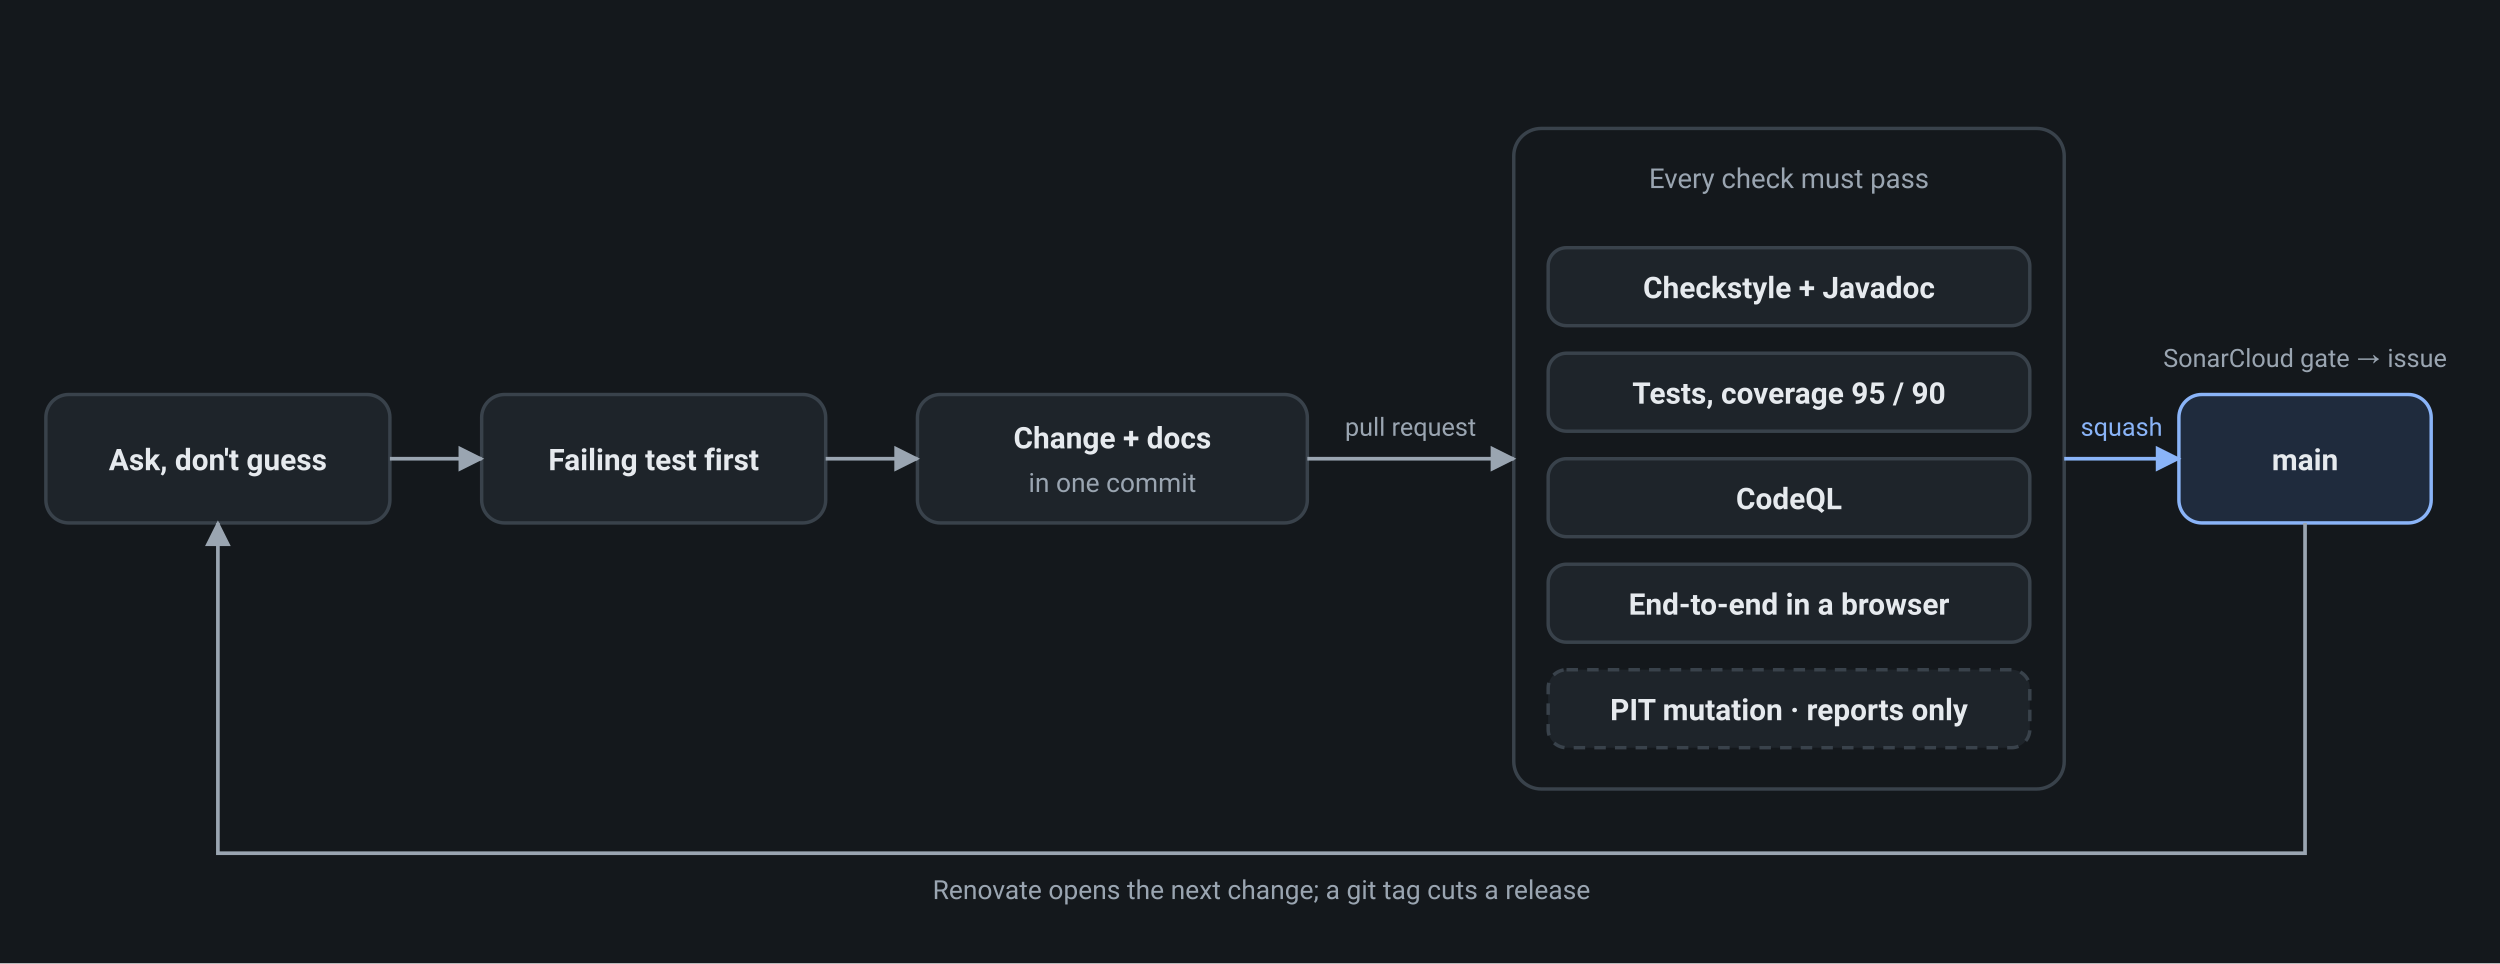
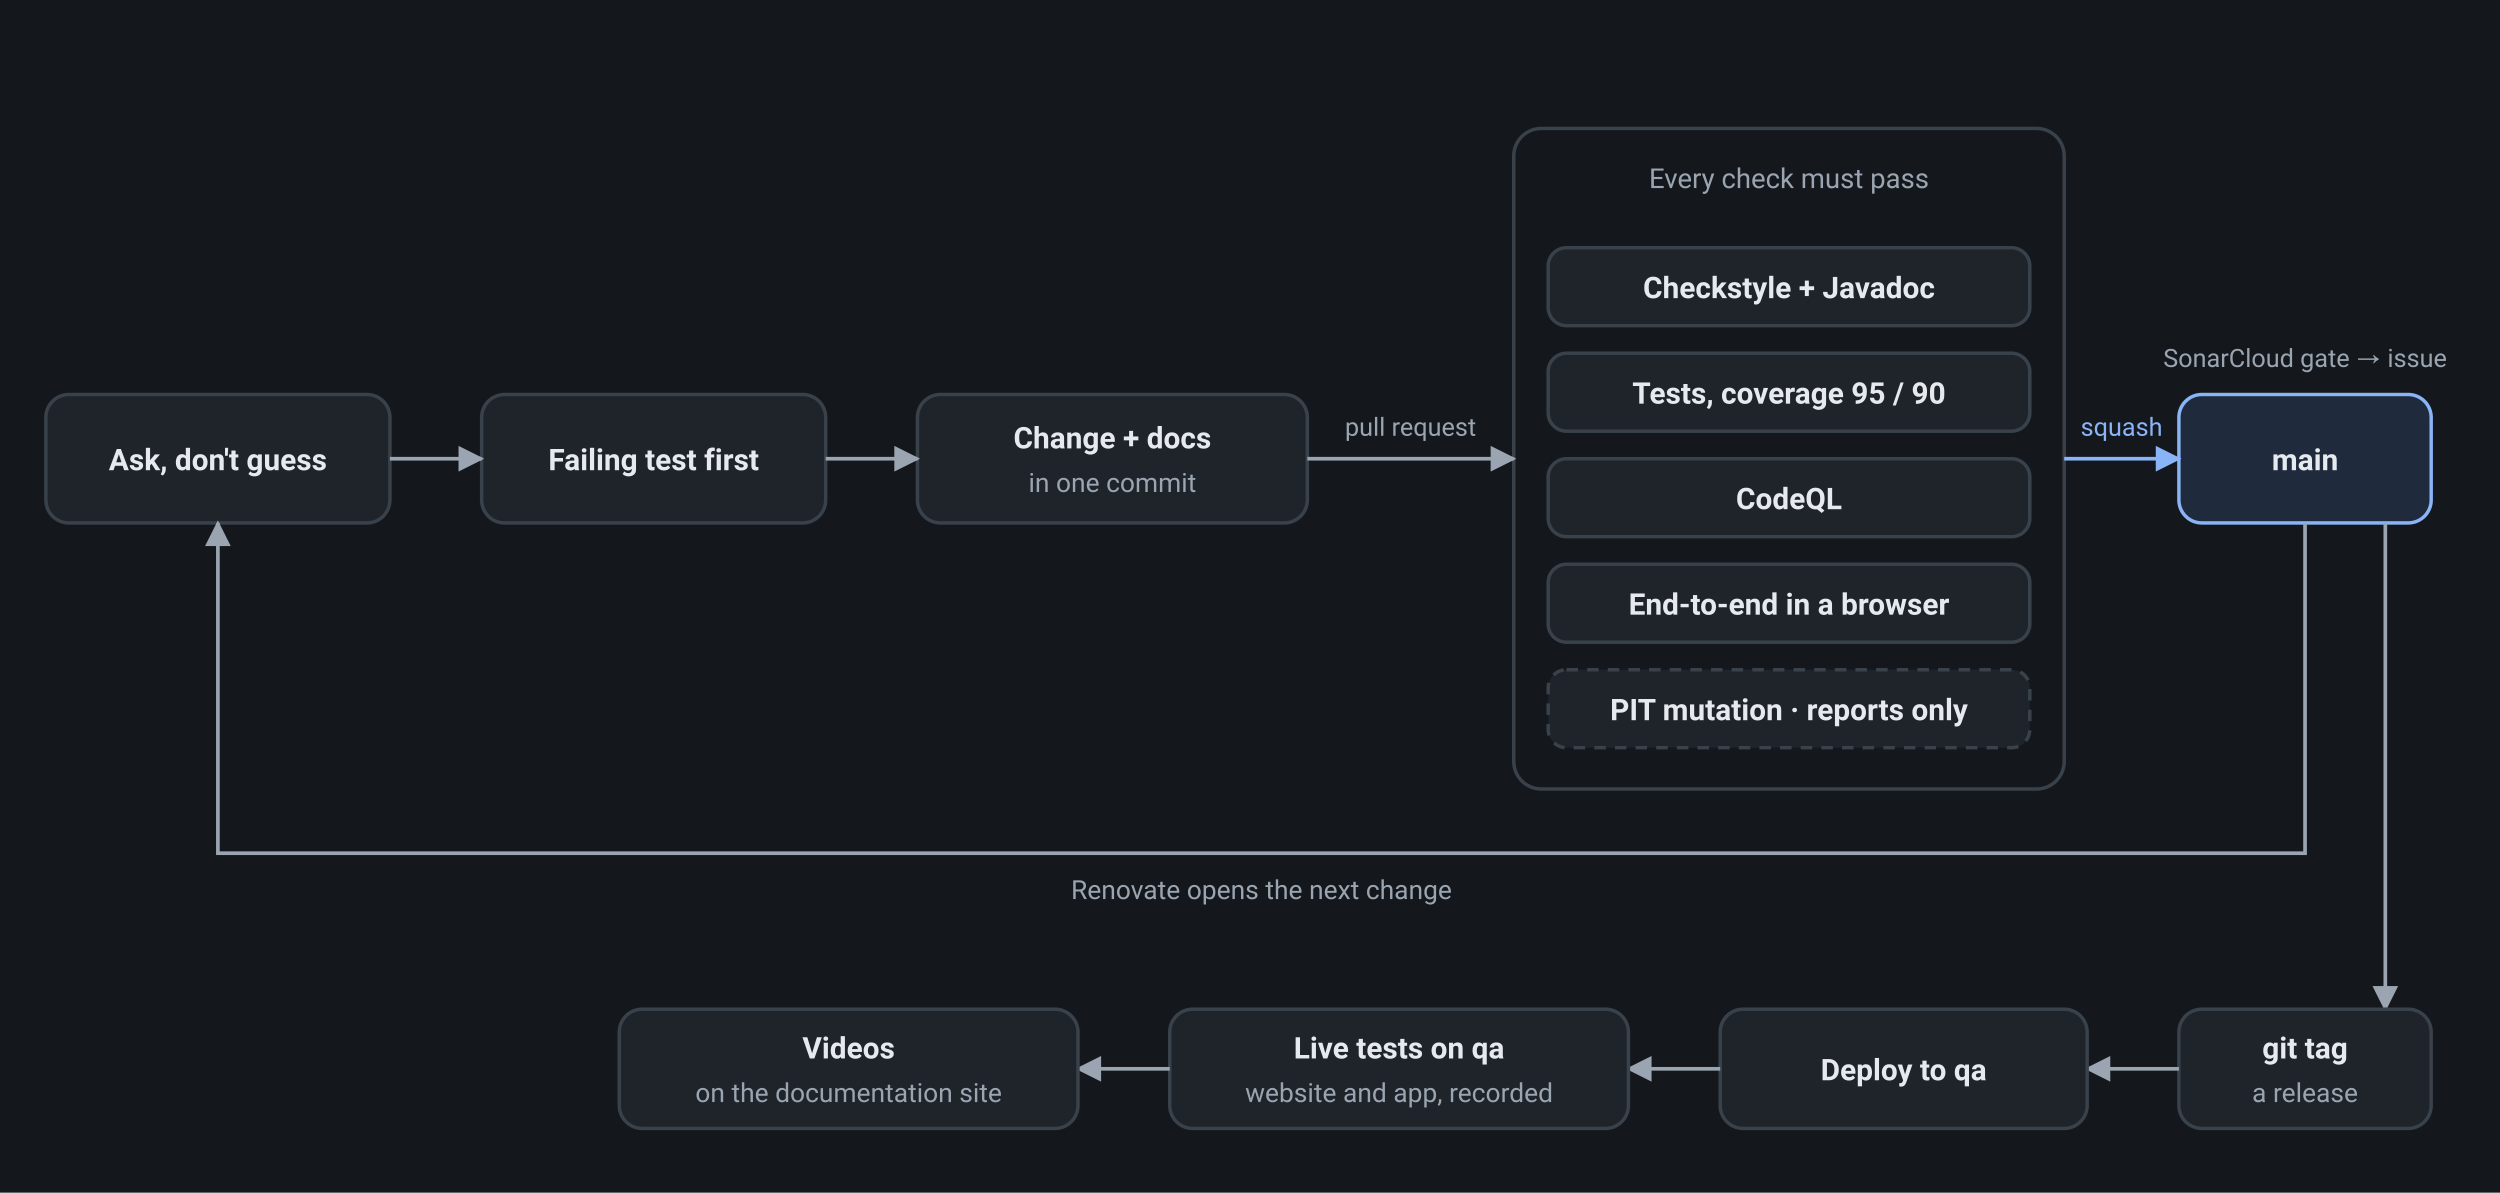
- <svg xmlns="http://www.w3.org/2000/svg" viewBox="0 0 1090 420" width="1090" height="420" role="img" aria-label="Every change starts from a question rather than a guess, then a failing test, then the change and its documentation in one commit. A pull request must pass Checkstyle, the tests and coverage gate, CodeQL, and the browser end-to-end run before it is squashed onto main. SonarCloud then analyses main, and a failed quality gate becomes a GitHub issue. PIT mutation testing reports but does not block." font-family="system-ui, -apple-system, BlinkMacSystemFont, 'Segoe UI', Roboto, Helvetica, Arial, sans-serif">
+ <svg xmlns="http://www.w3.org/2000/svg" viewBox="0 0 1090 520" width="1090" height="520" role="img" aria-label="Every change starts from a question rather than a guess, then a failing test, then the change and its documentation in one commit. A pull request must pass Checkstyle, the tests and coverage gate, CodeQL, and the browser end-to-end run before it is squashed onto main. SonarCloud then analyses main, and a failed quality gate becomes a GitHub issue. PIT mutation testing reports but does not block. A git tag on main cuts a release, which is deployed to qa and tested there from outside, the website's scenarios and the app's flows each recorded; the newest run's videos are published on the documentation site." font-family="system-ui, -apple-system, BlinkMacSystemFont, 'Segoe UI', Roboto, Helvetica, Arial, sans-serif">
  <defs>
    <marker id="arrow" viewBox="0 0 10 10" refX="9" refY="5" markerWidth="7" markerHeight="7" orient="auto-start-reverse">
      <path d="M 0 0 L 10 5 L 0 10 z" fill="#9aa5b1" />
    </marker>
    <marker id="arrow-accent" viewBox="0 0 10 10" refX="9" refY="5" markerWidth="7" markerHeight="7" orient="auto-start-reverse">
      <path d="M 0 0 L 10 5 L 0 10 z" fill="#8ab4f8" />
    </marker>
  </defs>
-   <rect width="1090" height="420" fill="#14181c" />
+   <rect width="1090" height="520" fill="#14181c" />
  <rect x="20" y="172" width="150" height="56" rx="10" fill="#1e242a" stroke="#39424b" stroke-width="1.5" />
  <text x="95.0" y="205.0" text-anchor="middle" font-size="13" font-weight="600" fill="#e6eaee">Ask, don't guess</text>
  <rect x="210" y="172" width="150" height="56" rx="10" fill="#1e242a" stroke="#39424b" stroke-width="1.5" />
  <text x="285.0" y="205.0" text-anchor="middle" font-size="13" font-weight="600" fill="#e6eaee">Failing test first</text>
  <rect x="400" y="172" width="170" height="56" rx="10" fill="#1e242a" stroke="#39424b" stroke-width="1.5" />
  <text x="485.0" y="195.5" text-anchor="middle" font-size="13" font-weight="600" fill="#e6eaee">Change + docs</text>
  <text x="485.0" y="214.5" text-anchor="middle" font-size="11.5" font-weight="400" fill="#9aa5b1">in one commit</text>
  <rect x="950" y="172" width="110" height="56" rx="10" fill="#1f2b3d" stroke="#8ab4f8" stroke-width="1.5" />
  <text x="1005.0" y="205.0" text-anchor="middle" font-size="13" font-weight="600" fill="#e6eaee">main</text>
  <polyline points="170,200 210,200" fill="none" stroke="#9aa5b1" stroke-width="1.6" marker-end="url(#arrow)" />
  <polyline points="360,200 400,200" fill="none" stroke="#9aa5b1" stroke-width="1.6" marker-end="url(#arrow)" />
  <rect x="660" y="56.0" width="240" height="288" rx="12" fill="none" stroke="#39424b" stroke-width="1.5" />
  <text x="780.0" y="82.0" text-anchor="middle" font-size="12" fill="#9aa5b1">Every check must pass</text>
  <polyline points="570,200 660,200" fill="none" stroke="#9aa5b1" stroke-width="1.6" marker-end="url(#arrow)" />
  <text x="615" y="190" text-anchor="middle" font-size="11" fill="#9aa5b1">pull request</text>
  <polyline points="900,200 950,200" fill="none" stroke="#8ab4f8" stroke-width="1.6" marker-end="url(#arrow-accent)" />
  <text x="925" y="190" text-anchor="middle" font-size="11" fill="#8ab4f8">squash</text>
  <text x="1005" y="160" text-anchor="middle" font-size="11" fill="#9aa5b1">SonarCloud gate → issue</text>
  <rect x="675" y="108.0" width="210" height="34" rx="8" fill="#1e242a" stroke="#39424b" stroke-width="1.5" />
  <text x="780.0" y="130.0" text-anchor="middle" font-size="13" font-weight="600" fill="#e6eaee">Checkstyle + Javadoc</text>
  <rect x="675" y="154.0" width="210" height="34" rx="8" fill="#1e242a" stroke="#39424b" stroke-width="1.5" />
  <text x="780.0" y="176.0" text-anchor="middle" font-size="13" font-weight="600" fill="#e6eaee">Tests, coverage 95 / 90</text>
  <rect x="675" y="200.0" width="210" height="34" rx="8" fill="#1e242a" stroke="#39424b" stroke-width="1.5" />
  <text x="780.0" y="222.0" text-anchor="middle" font-size="13" font-weight="600" fill="#e6eaee">CodeQL</text>
  <rect x="675" y="246.0" width="210" height="34" rx="8" fill="#1e242a" stroke="#39424b" stroke-width="1.5" />
  <text x="780.0" y="268.0" text-anchor="middle" font-size="13" font-weight="600" fill="#e6eaee">End-to-end in a browser</text>
  <rect x="675" y="292.0" width="210" height="34" rx="8" fill="#1e242a" stroke="#39424b" stroke-width="1.5" stroke-dasharray="5 4" />
  <text x="780.0" y="314.0" text-anchor="middle" font-size="13" font-weight="600" fill="#e6eaee">PIT mutation · reports only</text>
  <polyline points="1005,228 1005,372 95,372 95,228" fill="none" stroke="#9aa5b1" stroke-width="1.6" marker-end="url(#arrow)" />
-   <text x="550" y="392" text-anchor="middle" font-size="11.5" fill="#9aa5b1">Renovate opens the next change; a git tag cuts a release</text>
+   <text x="550" y="392" text-anchor="middle" font-size="11.5" fill="#9aa5b1">Renovate opens the next change</text>
+   <polyline points="1040,228 1040,440" fill="none" stroke="#9aa5b1" stroke-width="1.6" marker-end="url(#arrow)" />
+   <rect x="950" y="440" width="110" height="52" rx="10" fill="#1e242a" stroke="#39424b" stroke-width="1.5" />
+   <text x="1005.0" y="461.5" text-anchor="middle" font-size="13" font-weight="600" fill="#e6eaee">git tag</text>
+   <text x="1005.0" y="480.5" text-anchor="middle" font-size="11.5" font-weight="400" fill="#9aa5b1">a release</text>
+   <polyline points="950,466 910,466" fill="none" stroke="#9aa5b1" stroke-width="1.6" marker-end="url(#arrow)" />
+   <rect x="750" y="440" width="160" height="52" rx="10" fill="#1e242a" stroke="#39424b" stroke-width="1.5" />
+   <text x="830.0" y="471.0" text-anchor="middle" font-size="13" font-weight="600" fill="#e6eaee">Deploy to qa</text>
+   <polyline points="750,466 710,466" fill="none" stroke="#9aa5b1" stroke-width="1.6" marker-end="url(#arrow)" />
+   <rect x="510" y="440" width="200" height="52" rx="10" fill="#1e242a" stroke="#39424b" stroke-width="1.5" />
+   <text x="610.0" y="461.5" text-anchor="middle" font-size="13" font-weight="600" fill="#e6eaee">Live tests on qa</text>
+   <text x="610.0" y="480.5" text-anchor="middle" font-size="11.5" font-weight="400" fill="#9aa5b1">website and app, recorded</text>
+   <polyline points="510,466 470,466" fill="none" stroke="#9aa5b1" stroke-width="1.6" marker-end="url(#arrow)" />
+   <rect x="270" y="440" width="200" height="52" rx="10" fill="#1e242a" stroke="#39424b" stroke-width="1.5" />
+   <text x="370.0" y="461.5" text-anchor="middle" font-size="13" font-weight="600" fill="#e6eaee">Videos</text>
+   <text x="370.0" y="480.5" text-anchor="middle" font-size="11.5" font-weight="400" fill="#9aa5b1">on the documentation site</text>
</svg>
